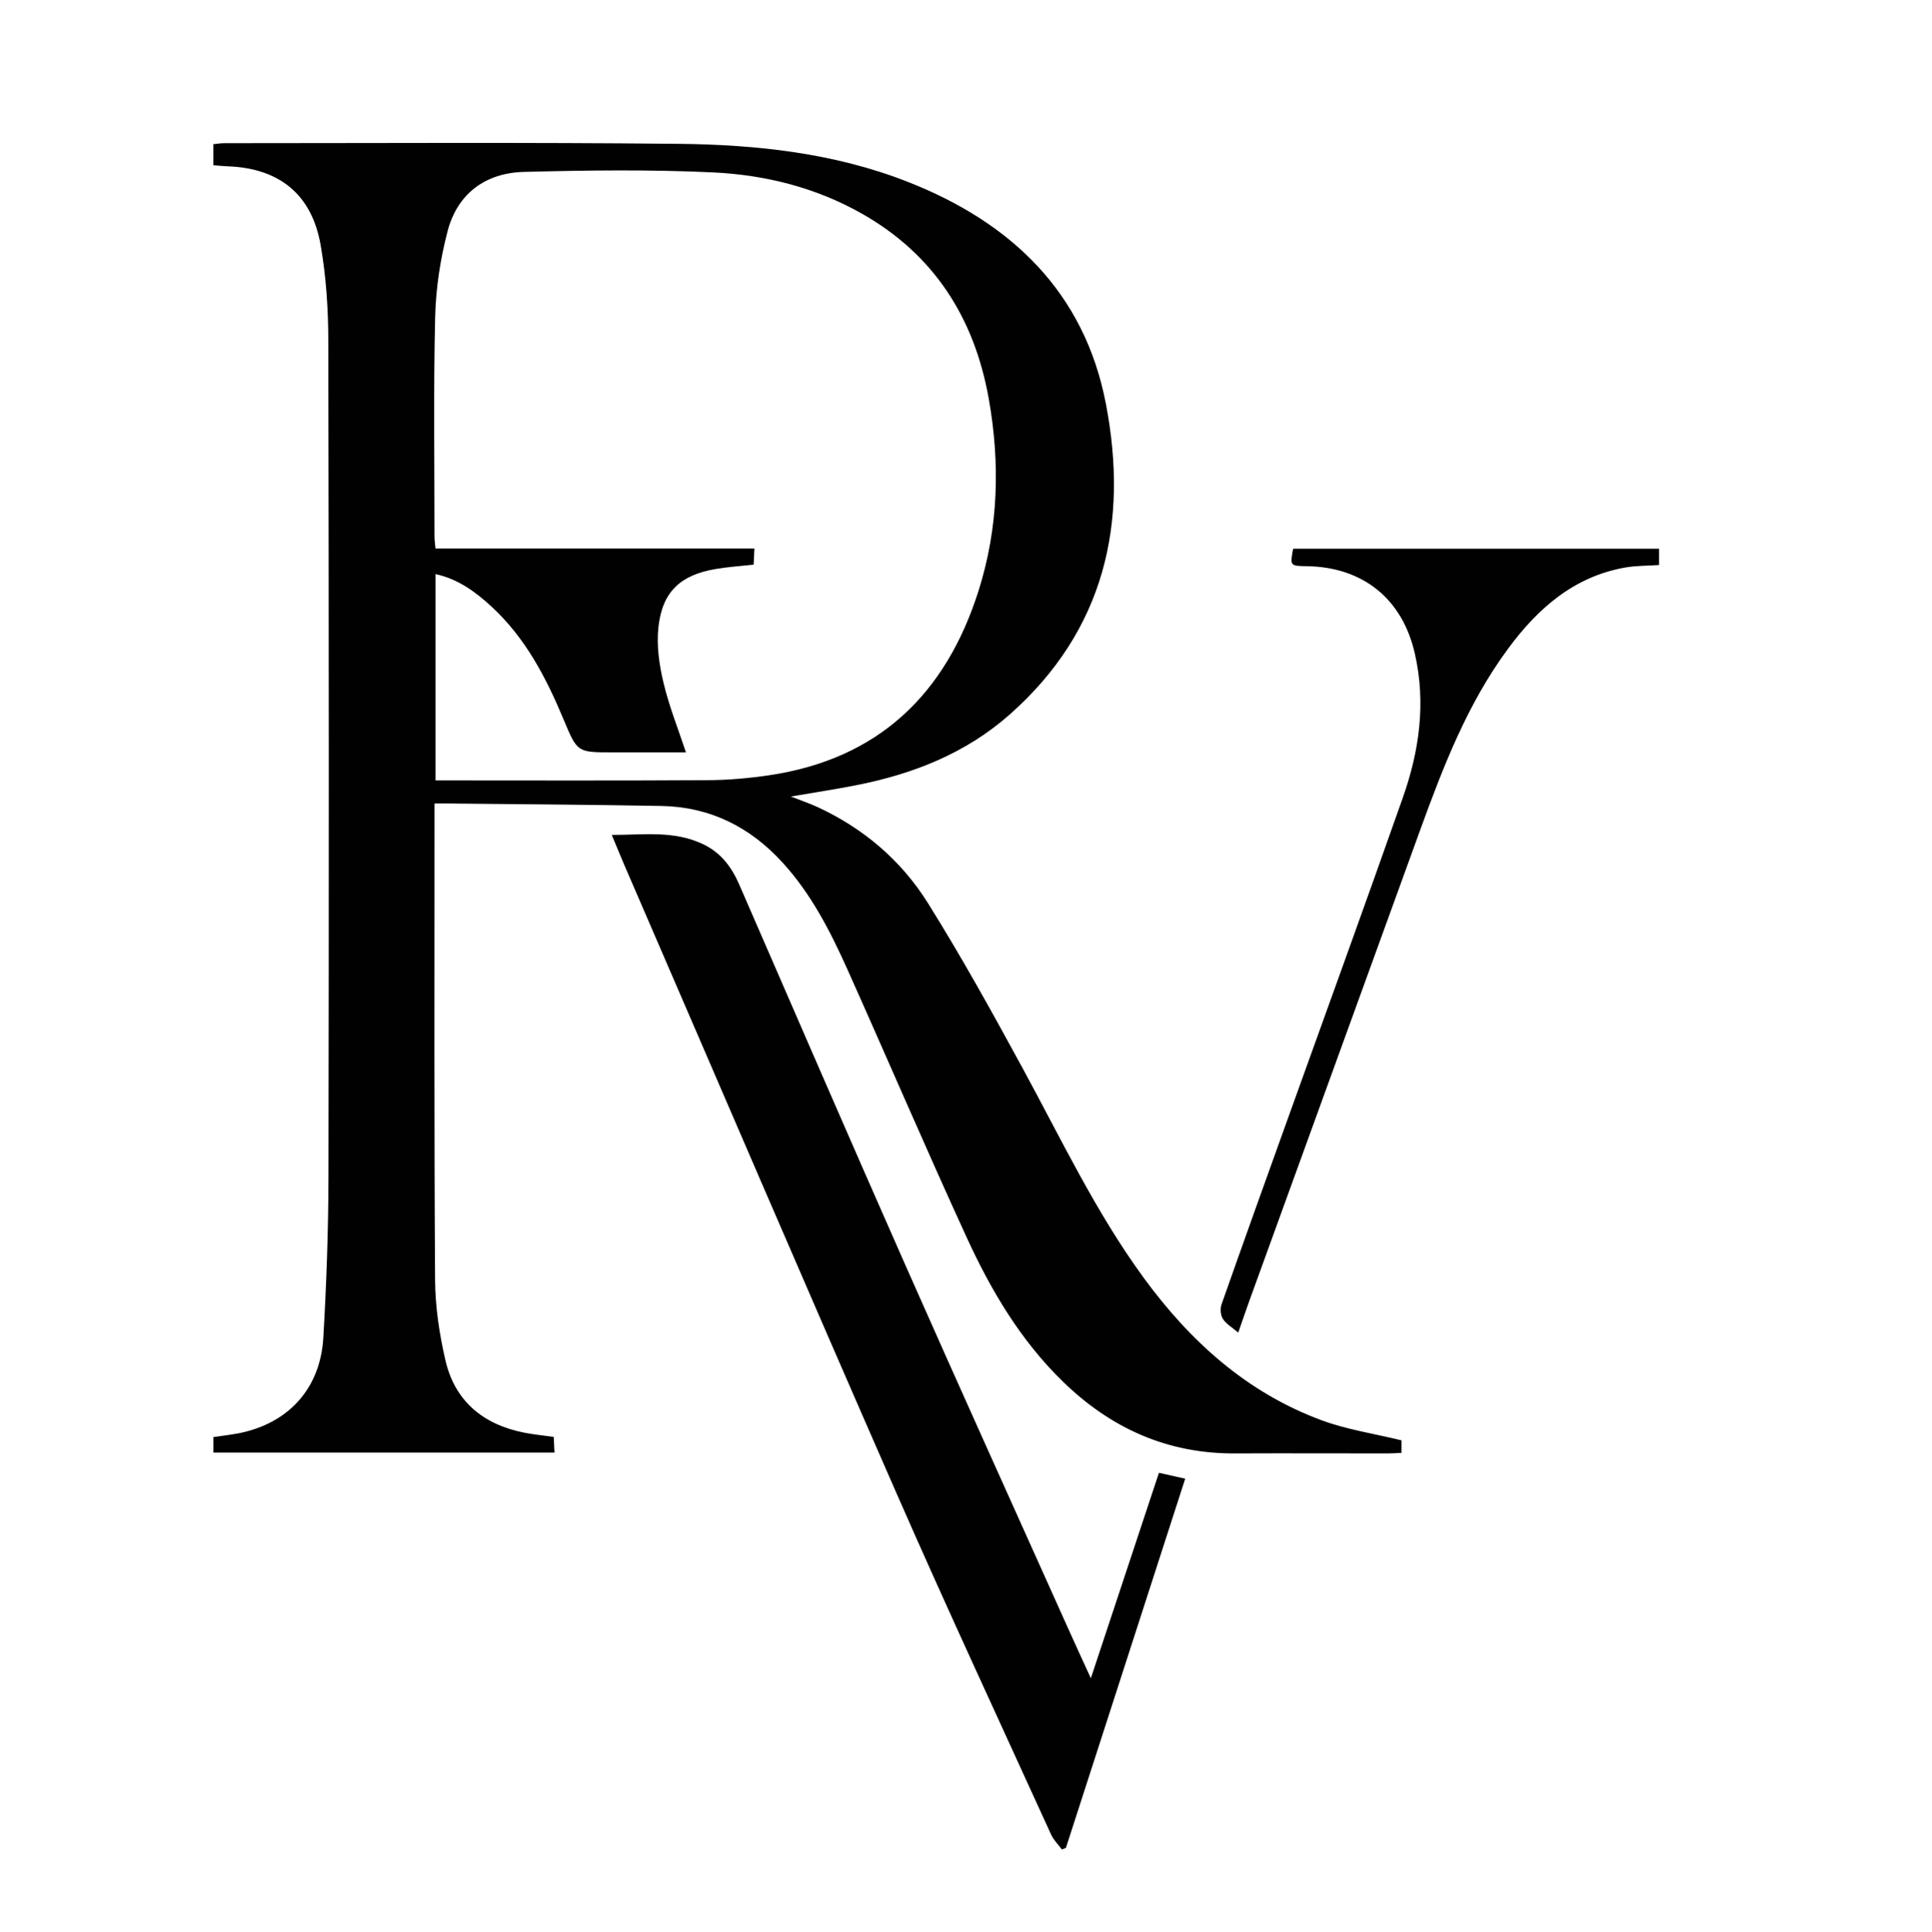
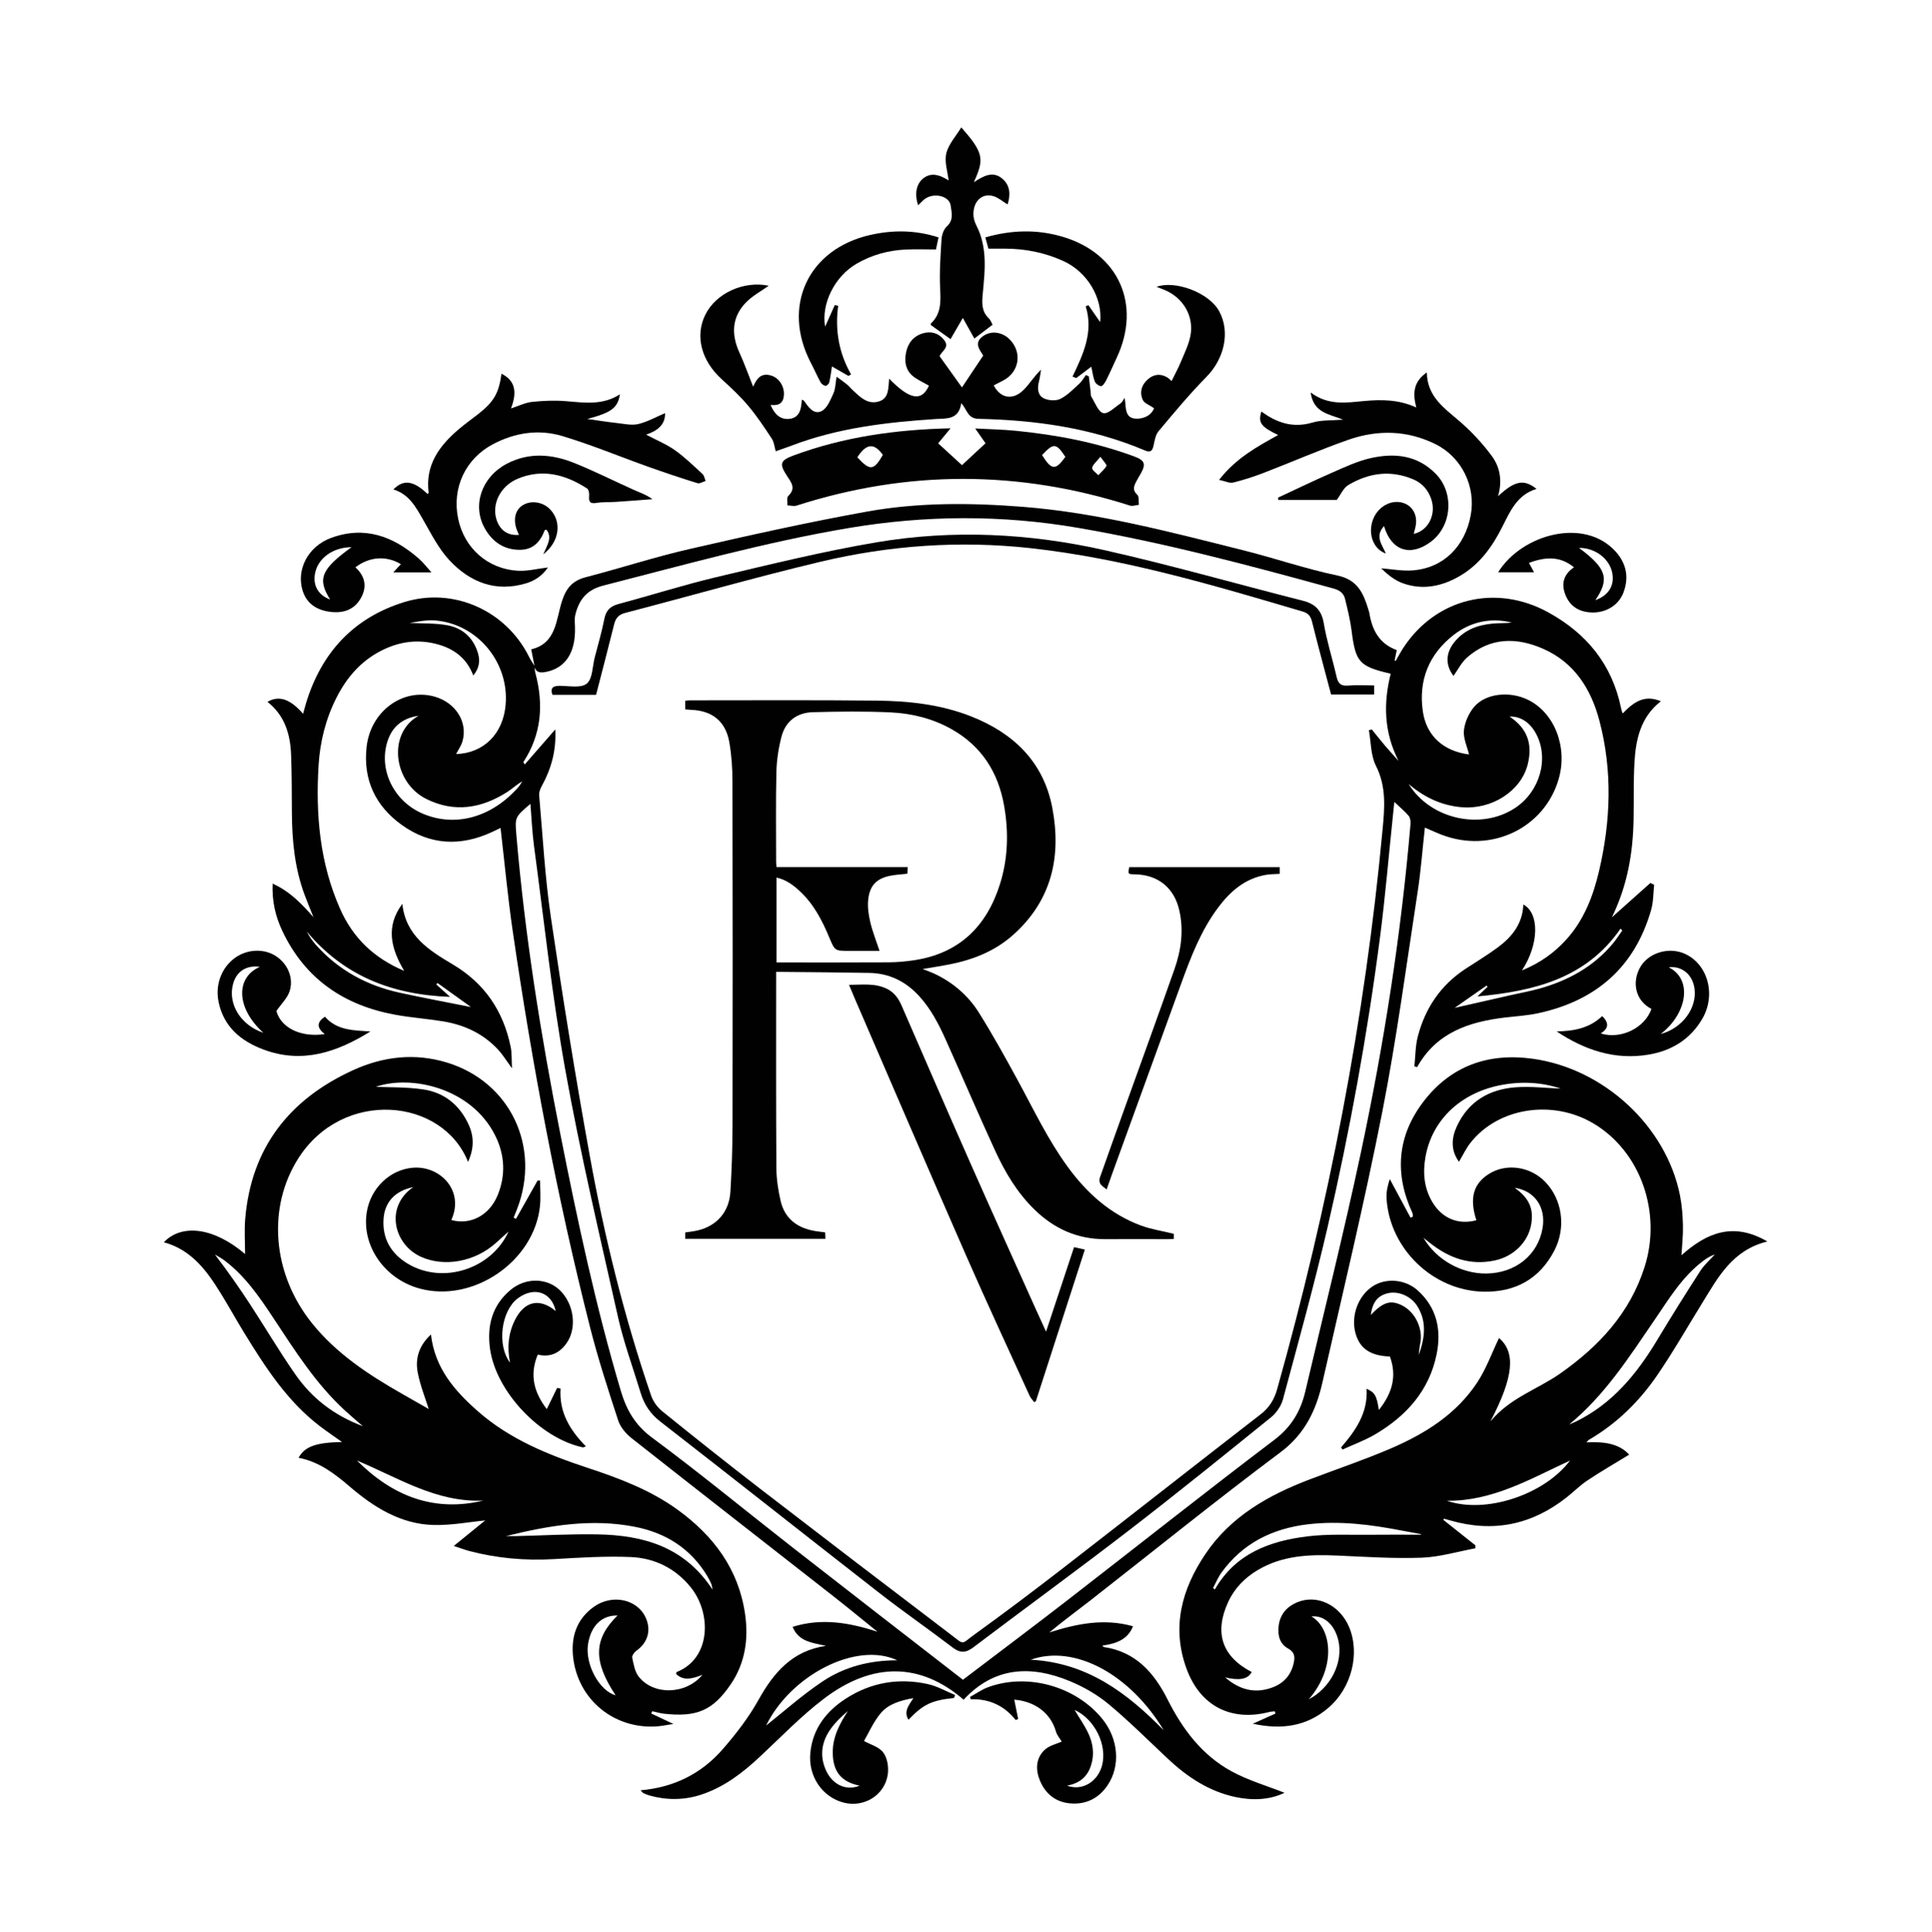
- <svg xmlns="http://www.w3.org/2000/svg" id="Layer_1" version="1.1" viewBox="0 0 566.93 566.93">
+ <svg xmlns="http://www.w3.org/2000/svg" id="Layer_1" data-name="Layer 1" viewBox="0 0 566.93 566.93">
  <defs>
    <style>
-       .st0 {
+       .cls-1 {
        fill: #010101;
      }
    </style>
  </defs>
-   <path class="st0" d="M127.55,235.93v6.23c0,44.55-.12,89.1.17,133.64.05,7.85,1.26,15.81,3.02,23.47,2.8,12.16,11.19,18.97,23.27,21.33,2.7.53,5.45.78,8.54,1.22.07,1.39.15,2.82.22,4.6H62.65v-4.55c2.97-.46,6.08-.75,9.09-1.48,13.62-3.31,22.32-13.3,23.17-27.67.92-15.71,1.48-31.49,1.51-47.22.15-81.78.12-163.55-.05-245.35,0-9.39-.63-18.92-2.24-28.16-2.58-14.95-12.18-22.61-27.23-23.17-1.36-.05-2.72-.19-4.26-.32v-6.18c1.05-.1,2.14-.29,3.21-.29,44.43,0,88.85-.27,133.28.19,22.93.24,45.74,2.67,67.36,11.16,30.3,11.89,51.82,32.34,58.14,65.07,6.76,35.02-.32,66.63-28.23,91.31-12.91,11.4-28.35,17.46-45.01,20.74-6.15,1.22-12.35,2.14-19.23,3.33,2.97,1.17,5.45,1.99,7.83,3.09,13.52,6.25,24.58,15.68,32.39,28.16,9.85,15.76,18.87,32.05,27.75,48.37,11.36,20.86,21.52,42.38,35.62,61.67,13.67,18.7,30.32,33.73,52.31,41.85,7.32,2.7,15.2,3.87,23.37,5.86v3.67c-1.19.05-2.53.17-3.84.17-15.03,0-30.03-.07-45.06,0-19.82.1-36.4-7.37-50.48-21.06-12.5-12.16-21.18-26.87-28.33-42.48-11.99-26.12-23.3-52.55-35.06-78.79-5.01-11.14-10.6-22.01-18.94-31.13-9.53-10.46-21.3-16.34-35.53-16.61-21.06-.39-42.12-.51-63.17-.73h-3.4l-.05.07ZM201.4,220.86h-21.71c-10.26,0-10.21-.02-14.23-9.61-5.11-12.28-11.19-23.95-21.13-33.14-4.72-4.35-9.85-8.15-16.49-9.58v60.57c26.8,0,53.3.1,79.81-.07,6.03-.02,12.09-.56,18.04-1.43,32.22-4.74,51.99-23.88,61.59-54.23,5.84-18.46,6.35-37.42,2.97-56.37-4.21-23.61-16.02-42.31-37.35-54.35-13.52-7.64-28.3-11.31-43.55-12.04-18.48-.88-37.03-.63-55.54-.15-11.28.29-19.53,6.35-22.42,17.41-2.14,8.19-3.45,16.8-3.65,25.24-.51,21.45-.19,42.89-.19,64.37,0,1.07.17,2.14.29,3.55h93.62c-.07,1.8-.15,3.23-.22,4.72-3.99.44-7.61.68-11.19,1.29-10.26,1.75-15.59,6.64-16.75,16.95-.61,5.35.19,11.06,1.46,16.37,1.63,6.91,4.3,13.54,6.61,20.52l.02-.02Z" />
-   <path class="st0" d="M320.23,492.67c6.71-20.26,13.28-40.1,19.99-60.31,2.6.58,4.98,1.12,7.71,1.73-11.72,36.3-23.37,72.34-35.02,108.38-.39.15-.78.32-1.19.46-1.07-1.46-2.43-2.77-3.16-4.38-15.2-33.36-30.66-66.58-45.37-100.16-26.85-61.25-53.2-122.73-79.76-184.1-1.24-2.87-2.41-5.76-3.84-9.19,9.34,0,18.33-1.36,26.87,2.75,5.18,2.48,8.32,6.69,10.55,11.82,16.27,37.4,32.46,74.82,48.95,112.12,15.64,35.36,31.59,70.59,47.42,105.85,2.19,4.89,4.45,9.78,6.83,14.98l.02.05Z" />
-   <path class="st0" d="M363.52,391.22c-1.8-1.53-3.55-2.53-4.52-4.04-.71-1.09-.85-3.04-.39-4.3,6.32-17.97,12.77-35.92,19.21-53.84,11.36-31.61,22.83-63.17,33.99-94.86,4.84-13.69,6.83-27.77,3.55-42.24-3.62-16.07-15.17-25.48-31.73-25.73-4.94-.07-4.96-.1-4.01-5.13h107.41v4.79c-3.38.22-6.66.17-9.82.71-15.12,2.63-25.75,11.99-34.48,23.83-11.94,16.15-19.06,34.65-25.85,53.33-16.66,45.96-33.34,91.89-50.02,137.85-1.12,3.11-2.19,6.25-3.36,9.61l.02.02Z" />
+   <g>
+     <path class="cls-1" d="M227.84,285.34c0,1.01,0,1.79,0,2.56,0,18.32-.05,36.64.07,54.96.02,3.23.52,6.5,1.24,9.65,1.15,5,4.6,7.8,9.57,8.77,1.11.22,2.24.32,3.51.5.03.57.06,1.16.09,1.89h-41.17v-1.87c1.22-.19,2.5-.31,3.74-.61,5.6-1.36,9.18-5.47,9.53-11.38.38-6.46.61-12.95.62-19.42.06-33.63.05-67.26-.02-100.9,0-3.86-.26-7.78-.92-11.58-1.06-6.15-5.01-9.3-11.2-9.53-.56-.02-1.12-.08-1.75-.13v-2.54c.43-.04.88-.12,1.32-.12,18.27,0,36.54-.11,54.81.08,9.43.1,18.81,1.1,27.7,4.59,12.46,4.89,21.31,13.3,23.91,26.76,2.78,14.4-.13,27.4-11.61,37.55-5.31,4.69-11.66,7.18-18.51,8.53-2.53.5-5.08.88-7.91,1.37,1.22.48,2.24.82,3.22,1.27,5.56,2.57,10.11,6.45,13.32,11.58,4.05,6.48,7.76,13.18,11.41,19.89,4.67,8.58,8.85,17.43,14.65,25.36,5.62,7.69,12.47,13.87,21.51,17.21,3.01,1.11,6.25,1.59,9.61,2.41v1.51c-.49.02-1.04.07-1.58.07-6.18,0-12.35-.03-18.53,0-8.15.04-14.97-3.03-20.76-8.66-5.14-5-8.71-11.05-11.65-17.47-4.93-10.74-9.58-21.61-14.42-32.4-2.06-4.58-4.36-9.05-7.79-12.8-3.92-4.3-8.76-6.72-14.61-6.83-8.66-.16-17.32-.21-25.98-.3-.4,0-.81,0-1.4,0ZM258.21,279.14c-3.02,0-5.97,0-8.93,0-4.22,0-4.2-.01-5.85-3.95-2.1-5.05-4.6-9.85-8.69-13.63-1.94-1.79-4.05-3.35-6.78-3.94v24.91c11.02,0,21.92.04,32.82-.03,2.48-.01,4.97-.23,7.42-.59,13.25-1.95,21.38-9.82,25.33-22.3,2.4-7.59,2.61-15.39,1.22-23.18-1.73-9.71-6.59-17.4-15.36-22.35-5.56-3.14-11.64-4.65-17.91-4.95-7.6-.36-15.23-.26-22.84-.06-4.64.12-8.03,2.61-9.22,7.16-.88,3.37-1.42,6.91-1.5,10.38-.21,8.82-.08,17.64-.08,26.47,0,.44.07.88.12,1.46h38.5c-.03.74-.06,1.33-.09,1.94-1.64.18-3.13.28-4.6.53-4.22.72-6.41,2.73-6.89,6.97-.25,2.2.08,4.55.6,6.73.67,2.84,1.77,5.57,2.72,8.44Z" />
+     <path class="cls-1" d="M307.08,390.92c2.76-8.33,5.46-16.49,8.22-24.8,1.07.24,2.05.46,3.17.71-4.82,14.93-9.61,29.75-14.4,44.57-.16.06-.32.13-.49.19-.44-.6-1-1.14-1.3-1.8-6.25-13.72-12.61-27.38-18.66-41.19-11.04-25.19-21.88-50.47-32.8-75.71-.51-1.18-.99-2.37-1.58-3.78,3.84,0,7.54-.56,11.05,1.13,2.13,1.02,3.42,2.75,4.34,4.86,6.69,15.38,13.35,30.77,20.13,46.11,6.43,14.54,12.99,29.03,19.5,43.53.9,2.01,1.83,4.02,2.81,6.16Z" />
+     <path class="cls-1" d="M324.88,349.2c-.74-.63-1.46-1.04-1.86-1.66-.29-.45-.35-1.25-.16-1.77,2.6-7.39,5.25-14.77,7.9-22.14,4.67-13,9.39-25.98,13.98-39.01,1.99-5.63,2.81-11.42,1.46-17.37-1.49-6.61-6.24-10.48-13.05-10.58-2.03-.03-2.04-.04-1.65-2.11h44.17v1.97c-1.39.09-2.74.07-4.04.29-6.22,1.08-10.59,4.93-14.18,9.8-4.91,6.64-7.84,14.25-10.63,21.93-6.85,18.9-13.71,37.79-20.57,56.69-.46,1.28-.9,2.57-1.38,3.95Z" />
+   </g>
+   <path class="cls-1" d="M156.92,195.58c-.3-1.52-.6-3.04-.98-4.96,7.43-1.76,7.27-8.73,9.04-14.19,1.25-3.85,3.11-5.98,6.99-6.99,10.16-2.64,20.17-5.91,30.4-8.26,17.33-3.98,34.7-7.86,52.19-11.01,15.12-2.72,30.49-2.59,45.81-1.38,21.99,1.74,43.21,7.4,64.49,12.72,9.29,2.32,18.4,5.48,27.76,7.44,5.98,1.25,7.65,5.28,9.1,10.05.11.35.23.7.29,1.07.81,4.94,2.94,8.93,8.02,10.77-.23,1.11-.43,2.07-.62,3.03.1.05.21.1.31.15.74-1.28,1.43-2.6,2.24-3.84,9.56-14.58,27.19-18.86,42.55-10.42,11.3,6.21,18.73,15.32,21.37,28.1.09.45.23.89.36,1.33.02.08.13.13.2.19,3.93-4.19,7.05-5.21,11.13-3.52-5.99,4.66-7.4,11.29-7.77,18.23-.29,5.43-.14,10.88-.24,16.33-.17,9.86-1.75,19.43-6.38,28.88,4.08-3.64,7.69-6.87,11.3-10.09.37.17.75.34,1.12.52-.27,2.46-.21,5.01-.88,7.35-4.83,16.9-16.26,26.72-33.21,30.37-3.14.68-6.39.86-9.6,1.24-10.63,1.26-20.22,4.39-25.9,14.58-.27-.08-.53-.16-.8-.24.31-2.92.27-5.93,1-8.74,2.16-8.33,6.72-15.1,14.01-19.88,3.16-2.07,6.41-4.03,9.45-6.27,4.22-3.11,7.32-7.02,7.52-12.61,4.75,2.52,4.67,11.59-.4,19.35,5.34-2.2,9.5-5.18,13.01-9.06,5.17-5.71,7.85-12.65,9.59-20,3.48-14.78,4.02-29.63.1-44.38-2.46-9.25-7.36-17-16.54-21.01-7.81-3.41-15.49-3.35-22.25,2.56-1.67,1.46-2.71,3.63-4.01,5.43-2.71-3.58-2.3-7.55,1.37-11.15,3.15-3.09,7.14-4.08,11.38-4.3,1.46-.08,2.92-.01,4.36-.22-6.27-1.53-12.12-.21-17.09,3.66-7.24,5.65-10.36,13.31-9.01,22.48,1.06,7.22,6.15,11.65,13.55,12.59-.53-2.26-1.73-4.72-1.5-7.04.24-2.4,1.41-5.04,2.97-6.9,3.41-4.05,10.53-4.74,15.91-2.07,7.74,3.84,11.61,13.85,8.96,23.14-4.14,14.47-19.81,22-34.32,16.46-1.62-.62-3.2-1.36-4.98-2.12-.71,6.41-1.17,12.66-2.12,18.83-3.32,21.59-6.19,43.28-10.4,64.71-5.23,26.58-11.57,52.94-17.56,79.36-1.84,8.1-5.1,15.09-12.31,20.48-18.91,14.13-37.27,29-55.87,43.54-3.97,3.1-8.05,6.07-11.98,9.35,8.03-2.55,16.05-4.21,24.56-1.81-1.61,4.02-5.09,5.11-8.97,5.67.18.2.27.4.38.42,9.38,1.4,14.77,7.5,18.79,15.5,4.34,8.62,10.07,16.27,18.69,20.97,4.94,2.7,10.48,4.3,15.58,6.32-4.32,2.1-9.35,2.34-14.49,1.23-7.72-1.67-14.04-5.86-19.72-11.19-5.78-5.42-11.39-11.05-17.48-16.11-3.35-2.78-7.33-5.05-11.37-6.72-11.42-4.72-22.18-4.21-31.14,5.47-12.61-10.9-26.71-11.21-41.1-.23-6.64,5.06-12.5,11.16-18.62,16.88-5.1,4.77-10.53,8.98-17.26,11.2-5.05,1.67-10.15,1.69-15.26.26-.62-.17-1.22-.43-1.8-.71-.22-.1-.36-.37-.78-.81,9.76-.84,17.84-4.88,24.07-12.03,3.91-4.49,7.64-9.31,10.52-14.49,4.49-8.08,9.95-14.43,19.8-15.88-3.88-.91-8-1.17-9.77-5.58,8.58-2.68,16.7-1.22,24.9,1.43-4.32-3.48-8.6-7.02-12.97-10.44-19.75-15.47-39.56-30.88-59.26-46.42-1.66-1.31-3.25-3.23-3.89-5.19-2.95-9.01-5.89-18.05-8.22-27.23-9.74-38.38-17.03-77.25-22.73-116.41-1.45-9.94-2.37-19.95-3.57-30.26-.81.38-1.74.84-2.68,1.27-9.13,4.18-18.03,3.75-26.23-2.1-7.79-5.56-11.5-13.29-10.41-23,1.17-10.43,10.63-17.38,19.96-14.73,6.15,1.75,9.76,7.38,8.21,13.04-.38,1.37-1.28,2.6-1.9,3.82,8.07-.24,13.82-5.91,14.54-14.5,1.05-12.4-8.24-23.66-20.6-24.72-2.51-.22-5.09.33-7.58.72,3.67.19,7.4.03,10.99.67,4.58.82,7.75,3.7,9.09,8.3.67,2.27.32,4.36-1.39,6.48-2.12-5.63-6.44-8.36-11.89-9.51-5.35-1.13-10.44-.22-15.28,2.29-5.89,3.05-9.98,7.8-12.94,13.61-3.19,6.26-4.88,12.96-5.31,19.93-.89,14.53.35,28.79,6.36,42.27,3.71,8.34,9.8,14.34,18.77,18.1-4.01-6.73-5.43-13.12-.54-19.66.97,9.32,7.82,13.65,14.75,17.74,9.43,5.57,14.93,13.77,17.07,24.34.35,1.74.23,3.59.37,6.19-1.68-2.28-2.71-4-4.05-5.44-4.36-4.73-9.91-7.31-16.18-8.34-4.64-.76-9.35-1.09-13.98-1.93-15.11-2.74-26.58-10.55-33.24-24.67-1.98-4.2-3.04-8.68-2.82-13.83,5.07,2.27,8.54,5.94,11.99,9.85-.86-2.16-1.76-4.3-2.57-6.47-2.93-7.81-3.72-15.95-3.77-24.21-.03-5.72-.02-11.44-.24-17.16-.24-6-1.93-11.45-6.93-15.38,3.37-1.94,6.62-.9,10.46,3.5.31-1.11.54-2.02.81-2.91,4.49-14.94,13.94-25.26,28.91-29.88,14.49-4.47,29.89,2.52,36.61,16.07.47.95,1.09,1.82,1.64,2.73.06.63.03,1.29.19,1.9,2.5,9.25,1.88,18.07-3.49,26.27-.04.05.13.24.4.7,2.98-3.42,5.88-6.74,8.96-10.28.33,6.14-1.15,11.47-3.91,16.52-.46.83-.9,1.87-.82,2.77,1.05,11.94,1.69,23.95,3.43,35.79,3.44,23.34,7.19,46.65,11.39,69.86,4.33,23.95,10.15,47.58,18.06,70.64.59,1.71,1.83,3.43,3.24,4.57,9.54,7.71,19.15,15.35,28.86,22.84,18.56,14.3,37.17,28.53,55.83,42.7,4.2,3.19,2.91,2.96,6.97.02,8.75-6.32,17.37-12.81,25.91-19.42,19.4-15.02,38.68-30.19,58.09-45.21,2.56-1.98,4.01-4.34,4.87-7.39,15.14-53.93,25.79-108.7,30.97-164.5.59-6.31,1.11-12.45-1.98-18.53-1.54-3.05-1.42-6.94-2.06-10.45.29-.06.58-.13.87-.19,1.27,1.56,2.52,3.15,3.82,4.69,1.31,1.54,2.68,3.02,4.02,4.53-4.27-8.34-4.51-16.88-2.3-25.6-9.3-2.14-10.33-3.39-11.5-12.74-.39-3.08-1.17-6.13-1.89-9.16-.41-1.74-1.59-2.61-3.42-3.11-24.81-6.82-49.67-13.46-75.05-17.82-22.37-3.84-44.82-3.71-67.21.06-24.39,4.11-48.19,10.78-72.12,16.91-4.85,1.24-7.11,4.16-8.18,8.55-.27,1.12-.14,2.36-.1,3.54.25,7.52-2.75,12.14-8.58,13.26-1.61.31-2.89.21-3.35-1.67ZM282.66,493.13c10.44-7.94,20.71-15.63,30.84-23.48,20.2-15.64,40.22-31.53,60.59-46.96,5.01-3.8,7.73-8.42,9.09-14.2,5.5-23.41,11.35-46.75,16.35-70.27,6.75-31.76,11.77-63.83,14.53-96.22.07-.83-.04-1.91-.52-2.49-1.16-1.39-2.59-2.54-4.22-4.09-.15,1.46-.26,2.52-.37,3.59-1.26,12.01-2.27,24.06-3.82,36.03-3.71,28.64-8.9,57.03-15.39,85.16-3.92,16.96-8.59,33.76-13.11,50.58-.53,1.97-1.96,4.04-3.56,5.33-13.84,11.19-27.69,22.39-41.79,33.25-15.05,11.59-30.41,22.79-45.57,34.25-2.19,1.65-3.85,1.72-6.06.03-7.11-5.43-14.48-10.52-21.53-16.02-21.47-16.72-42.8-33.62-64.29-50.31-2.95-2.29-4.74-5.04-5.78-8.46-2.25-7.41-4.95-14.71-6.64-22.25-5.41-24.09-11.09-48.15-15.45-72.44-3.92-21.85-6.26-43.98-9.22-66-.53-3.94-.68-7.94-1.03-12.18-4.53,3.87-4.58,3.88-4.13,9.11,2.51,29.53,7.17,58.75,12.91,87.82,5.01,25.34,10.39,50.56,17.74,75.35,1.67,5.62,4.18,10.07,9.18,13.77,14.01,10.37,27.46,21.47,41.2,32.2,16.64,13,33.35,25.91,50.08,38.89ZM122.87,210.12c-4.91.72-7.9,3.38-9.22,7.81-2.45,8.24,2.01,17.27,10.32,20.87,9.63,4.18,20.45,1.18,28.3-7.85.41-.48.7-1.06,1.05-1.59-1.63.93-2.9,2.16-4.36,3.1-7.57,4.86-15.58,6.2-23.85,2.06-9.66-4.84-11.44-19.21-2.24-24.4ZM413.52,230.14c6.4,10.41,21.27,13.66,31.28,7.03,7.23-4.79,9.99-14.45,6.19-21.66-1.8-3.43-4.62-5.28-7.85-5.16,5.14,3.41,6.86,7.94,5.34,14.04-1.96,7.83-10.56,13.38-19.51,12.57-5.91-.53-10.97-2.97-15.45-6.82ZM302.58,487.23c16.69.88,28.38,9.85,39.05,20.72-9.86-16.44-26.16-25.3-39.05-20.72ZM263.41,487.4c-12.16-5.67-31.38,4.52-38.51,19.15,4.98-3.94,10.51-8.9,16.63-12.98,6.34-4.22,13.67-6.18,21.88-6.17ZM427.03,295.87c5.72-1.3,11.24-2.55,16.76-3.8,2.69-.61,5.41-1.1,8.07-1.84,8.52-2.38,16.03-6.47,21.75-13.41.95-1.16,1.76-2.44,2.63-3.66-.17-.19-.34-.37-.5-.56-10.11,14.61-25.28,18.35-42.02,19.91,1.22-1.16,2.1-2,2.97-2.83-.1-.12-.19-.24-.29-.36-3.11,2.17-6.23,4.35-9.37,6.55ZM132.11,292.64c-17.26-.62-31.27-6.29-42.06-19.18.76,1.47,1.67,2.79,2.73,3.97,6.62,7.39,14.94,11.89,24.55,13.99,7.05,1.54,14.14,2.86,20.93,4.21-3.02-2.17-6.42-4.61-9.83-7.06-.12.14-.23.29-.35.43,1.13,1.02,2.26,2.05,4.02,3.63Z" />
+   <path class="cls-1" d="M423.74,446.2c3.11,2.47,6.23,4.95,9.34,7.42l.07.89c-5.27.97-10.51,2.58-15.8,2.77-8.27.3-16.57-.26-24.85-.63-8.12-.36-16.06-.05-23.31,4.28-3.83,2.29-6.81,5.34-8.67,9.41-4.13,9.01-1.76,15.99,6.93,20.5-1.17,2.34-4.09,2.46-7.8,1.58,3.44,2.96,7.36,4.58,11.98,3.52,4.04-.93,7.04-3.17,8.08-7.44.45-1.84.56-3.38-1.6-4.57-2.52-1.4-3.09-4.01-2.73-6.76.44-3.33,2.43-5.55,5.43-6.8,5.85-2.44,12.55.82,15.26,7.33,3.25,7.83.63,17.89-6.09,23.64-6.43,5.5-13.78,6.51-22.21,4.68,2.45-1.1,4.54-2.04,6.64-2.98-.06-.22-.11-.44-.17-.67-.55.07-1.11.08-1.64.21-11.18,2.88-20.26-1.74-24.27-12.69-4.46-12.16-1.44-23.29,5.46-33.59,7.46-11.14,18.57-17.39,30.76-22.03,7.92-3.02,15.98-5.72,23.76-9.07,10.02-4.31,19.23-10.05,25.36-19.39,2.66-4.05,4.33-8.75,6.38-13.02,4.9,4.18,4.41,11.25-2.52,24.49,5.76-6.97,13.86-9.42,20.49-14.07,11.41-8.02,20.44-17.71,24.77-31.28,5.11-16.04-1.2-33.91-14.98-42.11-12.05-7.17-28.02-4.69-36.15,5.68-1.29,1.64-2.19,3.59-3.36,5.55-2.45-3.35-2.24-6.92-.62-10.42,3.39-7.33,9.54-10.89,17.32-11.45,4.44-.32,8.95.24,13.15.39-5.64-1.91-11.73-2.2-17.87-.97-11.72,2.37-19.96,10.35-21.83,21.12-.79,4.55-.42,9.03,2.01,13.12,2.88,4.86,7.61,6.8,12.94,5.38-2.09-6.49-.89-10.79,3.82-13.68,5.03-3.09,11.9-2.12,16.28,2.29,5.1,5.14,6.34,13.46,2.8,20.28-4.35,8.37-11.49,12.26-20.79,12.08-14.79-.29-27.52-12.53-28.47-27.28-.12-1.88.27-3.8.95-5.78,2.03,3.78,4.06,7.55,6.09,11.33.23-.1.47-.21.7-.31-.05-.37-.02-.79-.17-1.12-5.32-11.51-4.41-22.56,3.23-32.6,8.02-10.53,19.07-14.42,32.06-12.63,20.99,2.89,39.28,19.89,43.29,40.16.57,2.88.79,5.86.86,8.8.07,2.84-.26,5.69-.43,8.74,7.34-6.57,15.16-9.9,25.21-4.05-10.3,2.53-14.46,10.53-19.1,18.04-4.41,7.13-8.57,14.44-13.31,21.34-5.26,7.66-11.85,14.11-19.97,18.84-.21.12-.35.37-.71.76,4.9-.24,9.39.21,12.53,3.59-4.08,2.5-8.23,4.9-12.22,7.55-2.14,1.42-3.99,3.28-6.01,4.89-10.26,8.17-21.7,10.54-34.34,6.87-.6-.17-1.2-.33-1.8-.49-.06.11-.12.23-.18.34ZM460.69,418.16c.65-.28,1.32-.54,1.95-.85,10.7-5.23,17.85-13.96,23.84-23.91,4.12-6.86,8.37-13.64,12.71-20.37,1.14-1.76,2.8-3.19,4.22-4.77-1.34.45-2.42,1.14-3.44,1.91-6.1,4.59-9.97,11.04-14.17,17.19-7.49,10.95-14.64,22.17-25.12,30.79ZM417.11,450.54c.02-.06.03-.12.05-.17-1.78-.33-3.56-.64-5.33-.99-9.25-1.8-18.56-3.03-28-1.89-10.33,1.25-19.03,5.55-25.24,14.15-1,1.39-1.67,3.03-2.49,4.55.18.13.36.26.54.4,6.06-10.56,16.15-14.24,27.26-15.58,5.99-.73,12.12-.39,18.19-.46,5-.06,10.01-.01,15.01-.01ZM444.62,348.67c4.3,3.04,5.64,6.16,4.89,10.69-.87,5.22-5.12,9.47-10.68,10.66-7.22,1.55-13.43-.68-19.04-5.13-.64-.51-1.28-1.01-1.92-1.51,3.83,6.52,11.17,10.54,18.39,10.48,8.61-.08,15.25-5.42,16.58-13.35,1.02-6.05-2.23-10.94-8.23-11.83ZM424.74,440.56c11.35,3.93,28.55-1.7,36.16-11.8-11.59,5.35-22.77,11.98-36.16,11.8ZM384.18,498.88c.69-.43,1.41-.81,2.07-1.29,6.16-4.52,8.64-12.47,5.79-18.5-1.5-3.18-4.17-4.9-7.06-4.56,6.01,3.44,7.38,14.98-.8,24.35Z" />
+   <path class="cls-1" d="M132.46,358.14c5.63,1.59,11.19-1.35,13.62-7.25,2.42-5.88,2.11-11.82-.66-17.44-7.03-14.23-24.92-17.97-35.09-14.4,3.88.18,8.96.02,13.91.76,6.23.92,10.76,4.63,13.38,10.44,1.59,3.52,1.51,7.04-.22,10.84-7.51-18.86-36.69-21.55-49.77-1.13-9.28,14.49-7.73,33.98,3.98,48.52,7.2,8.94,16.59,15.09,26.41,20.69,2.85,1.63,5.71,3.25,7.83,4.46-.98-3.15-2.49-6.87-3.23-10.74-.79-4.13.41-7.94,3.89-11.13,1.14,9.92,7.01,16.58,13.78,22.54,9.33,8.21,20.61,12.77,32.23,16.61,9.31,3.07,18.47,6.52,26.47,12.34,10.47,7.61,17.8,17.35,19.72,30.49,1.08,7.36.06,14.43-4.18,20.68-5.31,7.81-10.09,9.71-19.6,8.66-1.17-.13-2.31-.48-3.46-.73l-.29.67c1.97.93,3.94,1.86,6.5,3.07-1.96.29-3.46.63-4.98.72-12.49.79-23.03-7.86-24.45-20.27-.68-5.93.96-11.2,6.08-14.84,5.37-3.83,12.72-2.27,15.21,3.15,1.7,3.7.62,7.37-2.7,9.72-.63.44-1.38,1.48-1.25,2.07.41,1.92.76,4.09,1.91,5.56,4.34,5.54,13.82,5.32,18.7-.53-2.84,1.07-5.41,1.93-7.71-.23.06-.28.05-.55.14-.59,10.11-3.99,10.33-17.3,4.08-24.96-4.53-5.57-10.61-8.5-17.55-8.8-7.52-.32-15.09.18-22.63.61-8.37.48-16.58-.24-24.68-2.36-1.38-.36-2.72-.88-4.64-1.51,3.6-2.93,6.76-5.49,9.22-7.49-4.59.44-9.87,1.47-15.11,1.34-9.69-.24-17.54-5.18-24.67-11.29-4.45-3.82-9.05-7.3-15.01-8.45,1.86-3.31,5.07-4.47,12.76-4.62-2.31-1.65-4.49-3.1-6.56-4.69-9.58-7.34-15.96-17.28-22.16-27.36-2.37-3.85-4.54-7.81-6.92-11.65-4.06-6.59-8.56-12.74-16.67-14.94,5.41-5.63,14.87-4.2,23.85,3.45,0-3.48-.25-6.93.04-10.33,1.76-20.84,12.93-35.05,31.56-43.59,8.86-4.07,18.22-5.2,27.79-2.25,18.47,5.7,27.53,24.76,20.44,43.01-.32.83-.66,1.66-.99,2.48.23.12.46.24.69.36,2.11-3.74,4.21-7.48,6.32-11.22.25-.01.51-.03.76-.04,0,2.47.21,4.96-.03,7.41-1.63,16.34-19.71,28.67-35.47,24.27-10.22-2.85-16.91-12.54-15.4-22.29,1.12-7.23,6.92-12.65,13.67-13.15,7.86-.58,15.09,6.72,11.17,15.34ZM106.48,418.65c-2.1-1.83-3.61-3.11-5.07-4.44-8.62-7.86-14.78-17.63-21.14-27.25-4.12-6.24-8.35-12.42-14.44-16.99-.86-.64-1.83-1.13-2.75-1.69,3.76,4.9,7.17,9.78,10.42,14.76,4.44,6.79,8.56,13.79,13.2,20.44,4.77,6.84,11.11,11.91,19.78,15.19ZM148.52,450.94c1.06,0,2.12.02,3.19,0,7.83-.19,15.66-.64,23.49-.51,13.47.22,25.68,3.52,33.99,16.25-.21-1-.23-1.37-.37-1.67-.34-.75-.7-1.51-1.12-2.22-4.84-8.11-12.13-12.76-21.22-14.56-12.84-2.55-25.43-.39-37.96,2.72ZM121.27,348.5c-5.29,1.09-8.31,4.37-8.67,9.23-.43,5.81,2.15,10.23,7,13.18,10.37,6.31,24.7,1.62,29.68-9.37-1.09.99-2.36,2.14-3.63,3.28-6.26,5.65-15.26,7.21-22.09,4.12-7.93-3.58-10.7-14.6-2.27-20.44ZM104.8,428.77c10.34,10.32,22.43,15.24,37.11,11.74-13.78.64-25.04-6.73-37.11-11.74ZM181.28,474.25c-4.65-.1-7.85,3.03-8.67,8.48-.88,5.87,3.33,13.64,8.1,14.94-6.64-10.03-6.48-16.49.57-23.42Z" />
+   <path class="cls-1" d="M291.72,113.14c2.01,3.87,5.65,4.41,8.77,1.32,1.78-1.77,3.08-4.01,5.12-5.95-.2,1.17-.32,2.36-.62,3.51-.52,1.97-.37,4.01,1.42,4.9,1.36.67,3.53.82,4.84.18,2.08-1.02,3.79-2.83,5.56-4.43.79-.72,1.33-1.72,1.98-2.59l.84.4c.17,1.39.33,2.79.5,4.18.08.64,0,1.39.31,1.9,1.05,1.72,2.02,4.41,3.46,4.71,1.43.31,3.4-1.77,5.09-2.88.4-.26.61-.81,1.17-1.58.48,2.76-.13,5.98,3.37,6.09,2.39.08,4.56-1.09,5.25-3.07-1.37-.96-2.86-1.45-3.29-2.41-1.05-2.32-.35-4.56,1.63-6.2,1.64-1.36,3.51-1.58,5.41-.51.61.34,1.09.9,1.4,1.16.94-1.93,1.94-3.74,2.73-5.65,1.05-2.54,2.32-5.07,2.82-7.73,1.06-5.71-2.17-11.09-7.56-13.36-.73-.31-1.48-.58-2.39-.94,5.29-1.97,15.4,1.6,18.42,7.25,3.22,6.03,1.51,13.82-3.8,19.21-4.96,5.04-9.49,10.5-14.04,15.93-.91,1.08-1.15,2.79-1.48,4.26-.34,1.5-.87,2.09-2.45,1.42-15.62-6.62-32.1-8.95-48.89-9.31-3.28-.07-3.3-2.61-5.1-4.6-.74,4.95-4.28,4.45-7.55,4.66-14.4.94-28.66,2.61-42.28,7.81-.26.1-.52.2-.78.29-1.28.45-2.57.91-3.86,1.36-.37-1.24-.47-2.66-1.15-3.69-2.17-3.3-4.37-6.62-6.91-9.64-2.36-2.81-5.08-5.35-7.81-7.83-5.97-5.43-7.88-12.68-4.81-18.9,3.17-6.42,11.39-10.06,18.62-8.53-2.16,1.57-4.9,2.99-6.88,5.12-3.94,4.23-4.12,9.19-1.76,14.4,1.54,3.4,2.8,6.93,4.07,10.12.8-1.67,1.91-4.42,5.46-3.22,2.26.76,3.73,3.22,3.57,5.67-.14,2.29-1.4,3.21-3.9,2.89,1.07,2.68,2.76,4.26,5.24,4.12,3.3-.19,3.78-2.93,3.91-5.64.3.13.51.15.6.27,1.31,1.83,2.88,4.22,5.2,3.08,1.63-.8,2.6-3.28,3.48-5.19.62-1.36.6-3.01.94-4.92,1.2.89,2.16,1.55,3.06,2.29.57.46,1.03,1.05,1.57,1.56,2.17,2.03,4.38,4.38,7.67,3.45,3.2-.9,2.83-4.05,3.13-6.72,6.04,6.2,9.56,6.82,11.68,2.04-1.34-.75-2.74-1.43-4.03-2.28-2.65-1.75-3.26-4.38-2.72-7.3.53-2.83,2.16-4.95,4.97-5.77,2.37-.69,4.56-.14,6.2,1.92,1.78,2.22-.63,3.22-1.3,4.78,2.13,2.98,4.31,6.01,6.57,9.18,2.07-3.1,4.09-6.13,6.24-9.35-1.13-1.8-2.88-3.86.14-5.84,2.38-1.56,5.61-1.07,7.78,1.24,3.57,3.8,2.63,9.45-2,11.89-.88.46-1.76.91-2.83,1.46Z" />
+   <path class="cls-1" d="M279.02,125.77c-1.53,1.85-2.5,3.03-3.61,4.37,2.33,2.13,4.67,4.28,6.99,6.41,2.28-2.12,4.55-4.23,6.91-6.43-.97-1.39-1.78-2.56-3.03-4.34,4.36.24,8.17.3,11.95.68,11.87,1.19,23.53,3.37,34.76,7.54,3.09,1.15,3.5,2.23,1.82,5.15-.41.72-.85,1.43-1.23,2.16-.7,1.35-1.23,2.56.28,3.93.58.52.35,1.94.48,2.95-.88.09-1.85.48-2.62.23-32.63-10.42-65.24-10.48-97.87,0-.81.26-1.8-.03-2.7-.07.07-.95-.25-2.3.26-2.78,2.31-2.18.89-3.93-.33-5.78-2.37-3.6-2.1-4.61,1.83-6.07,14.59-5.4,29.73-7.61,46.09-7.99ZM259.17,133.54c-2.56-3.6-4.86-3.39-7.49.7,3.72,4.04,4.81,3.94,7.49-.7ZM305.91,133.59c2.8,4.49,3.95,4.55,6.84.53-2.7-4.09-3.46-4.16-6.84-.53ZM323.03,134.09c-1.21,1.54-2.27,2.34-2.42,3.27-.09.61,1.15,1.42,1.8,2.14.84-.9,1.84-1.71,2.42-2.75.17-.3-.82-1.27-1.8-2.66Z" />
+   <path class="cls-1" d="M439.75,145.69c4.9-4.6,7.64-5.12,11.31-2.17-5.69,1.71-7.73,6.56-10.05,11.15-2.91,5.78-6.58,10.92-12.26,14.29-5.31,3.15-11.02,4.38-16.97,2.25-2.4-.86-4.48-2.59-6.34-4.38,3.09.23,6.22.85,9.27.61,8.94-.68,15.32-6.91,17.04-16.19,1.56-8.44-2.65-17.02-10.28-20.83-8.41-4.19-17.15-4.32-25.82-1.26-8.34,2.94-16.47,6.49-24.72,9.67-2.92,1.12-5.92,2.09-8.96,2.83-1.03.25-2.28-.41-4.09-.79,5.03-6.45,11.17-9.74,17.33-13.17-5.09-2.43-5.94-3.66-4.91-6.9,4.51,3.32,9.26,4.94,14.98,3.24,2.66-.79,5.62-.57,9-.85-4.01-1.65-8.71-1.91-9.52-7.98,5.2,3.91,10.45,2.99,15.68,2.51,5.09-.46,10.15-.47,15.33,1.9-1.08-4.08-.91-7.54,3.09-10.3.1,7.21,5.22,10.52,9.75,14.46,3.44,2.99,6.62,6.41,9.32,10.07,2.39,3.25,3.17,7.24,1.83,11.85Z" />
+   <path class="cls-1" d="M181.98,115.72c-.6,4-2.47,5.4-9.58,7.27,3.26.45,5.97.89,8.7,1.19,2.09.23,4.3.76,6.26.3,2.68-.63,5.18-2.06,7.87-3.2.09,3.32-2.12,5.16-5.56,6.31,3.04,1.61,5.94,2.79,8.44,4.56,2.91,2.06,5.49,4.58,8.12,7,.5.46.62,1.35.91,2.04-.81.24-1.73.86-2.4.65-4.84-1.5-9.64-3.11-14.41-4.81-8.41-2.99-16.67-6.45-25.2-9.01-6.92-2.08-13.89-1.06-20.39,2.36-8.09,4.26-12.12,12.83-10.25,21.88,1.78,8.65,8.72,14.83,17.62,15.29,2.78.14,5.61-.6,8.74-.97-1.61,2.38-3.8,3.87-6.38,4.65-8.96,2.71-16.5-.31-22.53-6.75-3.21-3.43-5.4-7.86-7.78-11.99-2.14-3.72-4.13-7.44-8.68-8.81,2.97-3.03,5.92-2.6,9.97,1.28.14-.09.4-.2.39-.27-1.07-8.08,3.04-13.74,8.75-18.62,1.82-1.56,3.78-2.95,5.67-4.42,4.72-3.69,6.16-6.17,6.96-11.94,3.83,1.91,4.75,5.11,2.78,10.19,2.15-.69,4.12-1.7,6.18-1.92,3.37-.36,6.81-.49,10.19-.2,5.33.45,10.61,1.23,15.64-2.05Z" />
+   <path class="cls-1" d="M269.53,60.26c-1.16-3.43-.5-6.41,1.63-8,2.01-1.5,4.29-1.23,7.32.7-.28-2.51-1.29-5.43-.68-7.95.65-2.7,2.83-5.03,4.39-7.61,6.73,7.58,6.71,9.39,3.69,16.1,2.88-1.92,5.68-3.42,8.45-.97,2.35,2.07,2.29,4.84,1.46,7.49-1.43-.87-2.7-2.01-4.17-2.45-2.93-.86-5.24.96-5.75,3.94-.32,1.87.04,3.29.94,5.07,1.32,2.62,2,5.74,2.19,8.71.24,3.65-.17,7.37-.51,11.04-.25,2.65-.35,5.13,1.81,7.15.5.47.74,1.23,1.08,1.84-1.84,1.39-3.56,2.7-5.35,4.06-1.03-1.85-2.09-3.75-3.38-6.05-1.34,2.32-2.48,4.28-3.61,6.23-1.96-1.4-3.86-2.77-5.79-4.15,0-.12-.05-.37.04-.46,3.01-2.84,2.89-6.36,2.7-10.15-.24-4.84.1-9.73.41-14.58.08-1.3.63-2.91,1.55-3.75,2.08-1.89,1.41-4.08,1.12-6.16-.38-2.79-4.87-3.87-7.57-1.91-.66.48-1.19,1.12-1.99,1.87Z" />
+   <path class="cls-1" d="M393.69,424.9c4.31-4.96,7.92-10.21,7.48-17.19,2.39.99,3.01,2.03,3.6,6.21,3.88-4.84,5.4-9.88,3.25-15.7-5.69-.18-8.84-2.32-10.09-6.8-1.43-5.12.77-11.07,5.11-13.86,3.87-2.48,9.46-2.02,13.09,1.21,5.68,5.05,7.04,11.64,5.63,18.67-2.13,10.7-8.87,18.22-18.05,23.62-3.03,1.78-6.39,3-9.6,4.47-.14-.21-.28-.42-.42-.63ZM402.4,386.03c3.67-3.84,5.85-4.5,9.25-2.78,3.86,1.96,6.18,6.93,5.27,11.17-.24,1.11-.3,2.26-.44,3.4,1.75-4.9,2.52-9.82-.49-14.5-1.85-2.88-5.59-4.42-8.6-3.67-2.99.74-4.45,2.6-4.99,6.39Z" />
+   <path class="cls-1" d="M157.86,397.66c-2.57,6.19-.93,11.33,2.65,16,1.02-2.1,2.02-4.16,3.03-6.22.34.06.68.13,1.02.19-.47,6.92,2.73,12.2,7.43,16.97-.48.16-.72.33-.91.29-12.47-2.66-25.43-16.28-27.22-28.86-.96-6.77.58-12.88,6.1-17.43,4.41-3.63,10.66-3.48,14.41.18,4.23,4.12,5.08,11.31,1.82,15.71-2.04,2.75-4.72,4.04-8.33,3.17ZM163.13,384.88c-1.2-5.58-6.32-7.31-11.11-3.75-4.88,3.62-6.22,13.7-2.3,18.88-.88-4.43-.52-8.48,1.36-12.34,2.78-5.72,7.28-6.77,12.05-2.79Z" />
+   <path class="cls-1" d="M280.08,498.46c-6.57.68-9.08,1.87-13.39,6.39-1.46-2.41.03-4.16,1.45-6.35-3.87.7-7.37,1.72-9.67,4.51-2.1,2.55-3.46,5.71-4.84,8.08,1.8,1.01,4.41,1.7,5.67,3.39,1.21,1.62,1.63,4.37,1.31,6.46-.91,6.04-6.91,9.71-12.78,8.28-6.41-1.57-10.63-7.74-9.95-14.67.69-7.08,4.69-12.18,10.37-15.87,7.35-4.77,15.54-6.19,24.11-4.3,2.77.61,5.35,2.11,8.01,3.21l-.29.86ZM252.34,524.2c-5.42-1.12-7.8-4.12-7.88-9.58-.07-4.66,1.98-8.52,4.46-12.35-2.23,1.93-4.35,3.96-5.8,6.39-2.13,3.57-2.37,7.51-.5,11.35,1.94,4,5.89,5.77,9.73,4.19Z" />
+   <path class="cls-1" d="M311.68,511.26c-.44-.76-1.36-1.79-1.71-2.99-1.55-5.33-6.02-8.79-12.22-9.32.37,1.85.75,3.75,1.14,5.66-.23.11-.47.22-.7.34-3.39-4.25-7.79-6.28-13.19-6.11-.09-.22-.17-.44-.26-.67,1.76-.97,3.43-2.17,5.29-2.86,11.57-4.29,25.8-.29,33.58,9.31,4.75,5.86,5.4,13.84,1.46,19.57-2.61,3.8-6.37,5.62-10.93,5.21-4.19-.37-7.2-2.74-8.83-6.62-1.34-3.2-1.27-6.53,1.27-9.01,1.41-1.38,3.71-1.86,5.11-2.51ZM315.46,501.98c1.33,2.24,2.91,4.47,4.05,6.9,1.39,2.98,1.81,6.16.76,9.41-1.07,3.3-3.35,5.24-7.03,5.9,4.4,1.68,9.01-1.13,10.28-5.92,1.6-6.03-2.2-13.65-8.05-16.29Z" />
+   <path class="cls-1" d="M456.96,302.79c4.97-.1,9.61-.9,13.36-4.5,2.18,2.03,1.83,3.65-.4,5.09,5.89,1.85,12.95-1.62,14.88-7.2-4.73-2.45-5.75-7.74-3.39-12.08,2.37-4.36,8.36-6.21,13.06-4.16,6.88,2.99,9.41,12.08,5.24,19.18-3.55,6.05-9.06,9.37-15.84,10.49-9.89,1.64-18.7-1.38-26.91-6.83ZM487.51,303.55c6.39-1.7,10.67-7.61,9.95-13.24-.53-4.19-3.65-6.8-7.59-6.36,7.26,3.67,5.24,13.78-2.36,19.59Z" />
+   <path class="cls-1" d="M108.73,302.8c-9.83,6.11-20.05,9.58-31.47,5.27-6.55-2.47-11.53-6.6-13.07-13.8-1.8-8.41,4.52-15.95,12.54-15.11,5.88.62,10.12,6.54,8.24,11.95-.67,1.94-2.35,3.53-3.84,5.68,1.29,4.79,6.99,7.86,14.2,6.78-2.19-1.69-2.59-3.38.06-5.1,3.51,4.04,8.44,4,13.35,4.32ZM77.31,303.19c-8.18-7.4-8.07-16.34-1.03-19.36-3.94-.55-6.88,1.32-7.87,5.02-1.59,5.9,2.26,12.11,8.91,14.34Z" />
+   <path class="cls-1" d="M314.86,110.52c3.16-6.55,6.2-13.13,3.86-20.6.27-.11.53-.22.8-.33,1.16,1.67,2.32,3.35,3.45,4.97.74-7.14-3.79-14.73-10.77-17.92-5.45-2.48-11.19-3.64-17.17-3.65-1.56,0-3.13,0-4.87,0-.28-1.03-.57-2.05-.91-3.3,7.59-2.19,15.09-2.42,22.59-.22,16.54,4.84,23.31,19.92,16,35.52-1.05,2.25-2.04,4.54-3.16,6.76-.33.65-1,1.62-1.47,1.6-.66-.04-1.58-.75-1.83-1.39-.52-1.32-.67-2.78-1.01-4.32-1.45,1.1-2.95,2.22-4.44,3.35l-1.06-.44Z" />
+   <path class="cls-1" d="M275.52,69.67c-.24,1.12-.44,2.09-.76,3.56-3.02,0-6.05-.13-9.06.03-5.04.26-9.83,1.59-14.22,4.14-6.55,3.8-10.43,11.88-9.26,18.5.84-1.87,1.84-4.11,2.84-6.35.33.07.66.14.99.22-.95,7.11.19,13.84,3.79,20.14-.26.15-.52.29-.78.44-1.61-.93-3.22-1.85-4.83-2.78-.25,1.58-.43,3.15-.8,4.69-.1.43-.79,1.06-1.11,1.01-.54-.1-1.17-.56-1.44-1.05-1.01-1.85-1.84-3.79-2.82-5.65-8.69-16.57-.91-33.43,17.36-37.59,6.69-1.52,13.31-1.47,20.08.7Z" />
+   <path class="cls-1" d="M406.29,154.45c-2.81,3.05-.49,5.51.54,8.04-3.72-1.27-5.4-5.91-3.7-10.16,1.6-3.98,5.91-6.02,9.41-4.46,2.28,1.02,3.51,3.43,3.1,6.2-.13.88-.4,1.73-.62,2.65,4.31-.94,6.68-5.76,5.13-10.24-.92-2.65-2.61-4.63-5.24-5.75-6.64-2.83-13.04-1.94-19.06,1.63-1.46.86-2.26,2.84-3.44,4.4h-17.18c0-.23-.02-.46-.02-.69,5.24-2.43,10.43-4.96,15.73-7.27,3.7-1.62,7.42-3.4,11.32-4.29,7.03-1.61,13.8-.97,19.24,4.6,5.51,5.64,4.74,15.39-1.57,20.01-5.94,4.36-11.48,2.56-13.63-4.67Z" />
+   <path class="cls-1" d="M159.48,162.71c1.16-2.74,2.72-4.83.95-7.21-.24.06-.5.06-.53.15-1.27,3.37-3.37,5.73-7.26,5.75-4.7.02-8.09-2.33-10.32-6.28-3.8-6.75-.96-15.07,6.43-18.97,6.52-3.44,13.26-2.87,19.8-.25,5.89,2.36,11.57,5.24,17.37,7.84,1.83.82,3.74,1.44,5.62,2.8-3.57.27-7.14.56-10.71.79-1.9.13-3.83,0-5.7.3-1.83.3-2.36-.22-2.19-2,.07-.74-.09-1.91-.58-2.22-6.34-4.11-13.11-5.93-20.42-2.86-5.01,2.11-7.6,7.32-6.22,11.87.98,3.22,3.3,4.87,6.63,4.6-.23-.53-.46-1.01-.64-1.5-1.13-3.01-.46-5.81,1.69-7.18,2.45-1.56,5.96-1.04,8.1,1.2,3.47,3.64,2.78,9.48-2.02,13.18Z" />
+   <path class="cls-1" d="M126.65,168.02h-11.19c.9-.98,1.56-1.7,2.22-2.41-4.26-2.55-9.19-2.24-13.35.93,2.88,2.62,3.5,5.75,1.56,9.12-2,3.47-5.31,4.43-9.04,3.94-3.82-.51-6.81-2.34-8.02-6.23-1.92-6.19,1.63-12.99,8.35-15.46,9.83-3.62,18.25-.51,25.74,6.05,1.35,1.18,2.46,2.66,3.74,4.07ZM96.92,176c-3.86-6.08-2.62-8.94,6.28-15.37-5.51.02-9.96,3.28-10.75,7.86-.59,3.41.97,6.22,4.47,7.5Z" />
+   <path class="cls-1" d="M462.07,166.54c-4.24-3.47-8.59-3.01-13.23-1.31.56,1.04,1.05,1.93,1.5,2.77h-10.55c7.03-11.27,25.42-16.23,34.54-6.04,3.16,3.52,3.93,7.66,2.21,12.09-1.39,3.58-4.99,5.78-8.97,5.75-3.64-.03-6.49-1.55-7.93-4.94-1.36-3.2-.84-6.14,2.42-8.32ZM468.34,176.18c3.88-1.39,5.6-4.25,4.99-7.8-.74-4.31-5-7.59-9.8-7.54,8.05,5.96,9.1,9.08,4.81,15.33Z" />
+   <path class="cls-1" d="M403.39,201.2v2.67h-12.64c-1.89-7.15-3.82-14.24-5.59-21.38-.41-1.63-1.11-2.49-2.74-2.97-26.25-7.74-52.49-15.58-79.84-18.6-20.84-2.3-41.51-.83-61.82,4.01-19.17,4.57-38.13,10.02-57.21,14.99-2.02.52-2.83,1.58-3.29,3.45-1.68,6.79-3.47,13.56-5.28,20.61h-12.8c-.63-1.74-.15-2.65,2.08-2.65,2.74,0,6.28.75,7.99-.65,1.73-1.41,1.65-5.04,2.34-7.71.97-3.74,2.07-7.46,2.81-11.25.49-2.51,1.72-3.76,4.17-4.41,9.61-2.57,19.11-5.61,28.78-7.9,15.59-3.69,31.18-7.54,46.95-10.21,22.42-3.8,44.95-2.66,67.07,2.33,19.49,4.39,38.73,9.91,58.11,14.82,3.66.93,5.49,2.83,6.14,6.67.89,5.25,2.54,10.37,3.73,15.59.44,1.92,1.18,2.83,3.31,2.65,2.46-.21,4.96-.05,7.73-.05Z" />
</svg>
